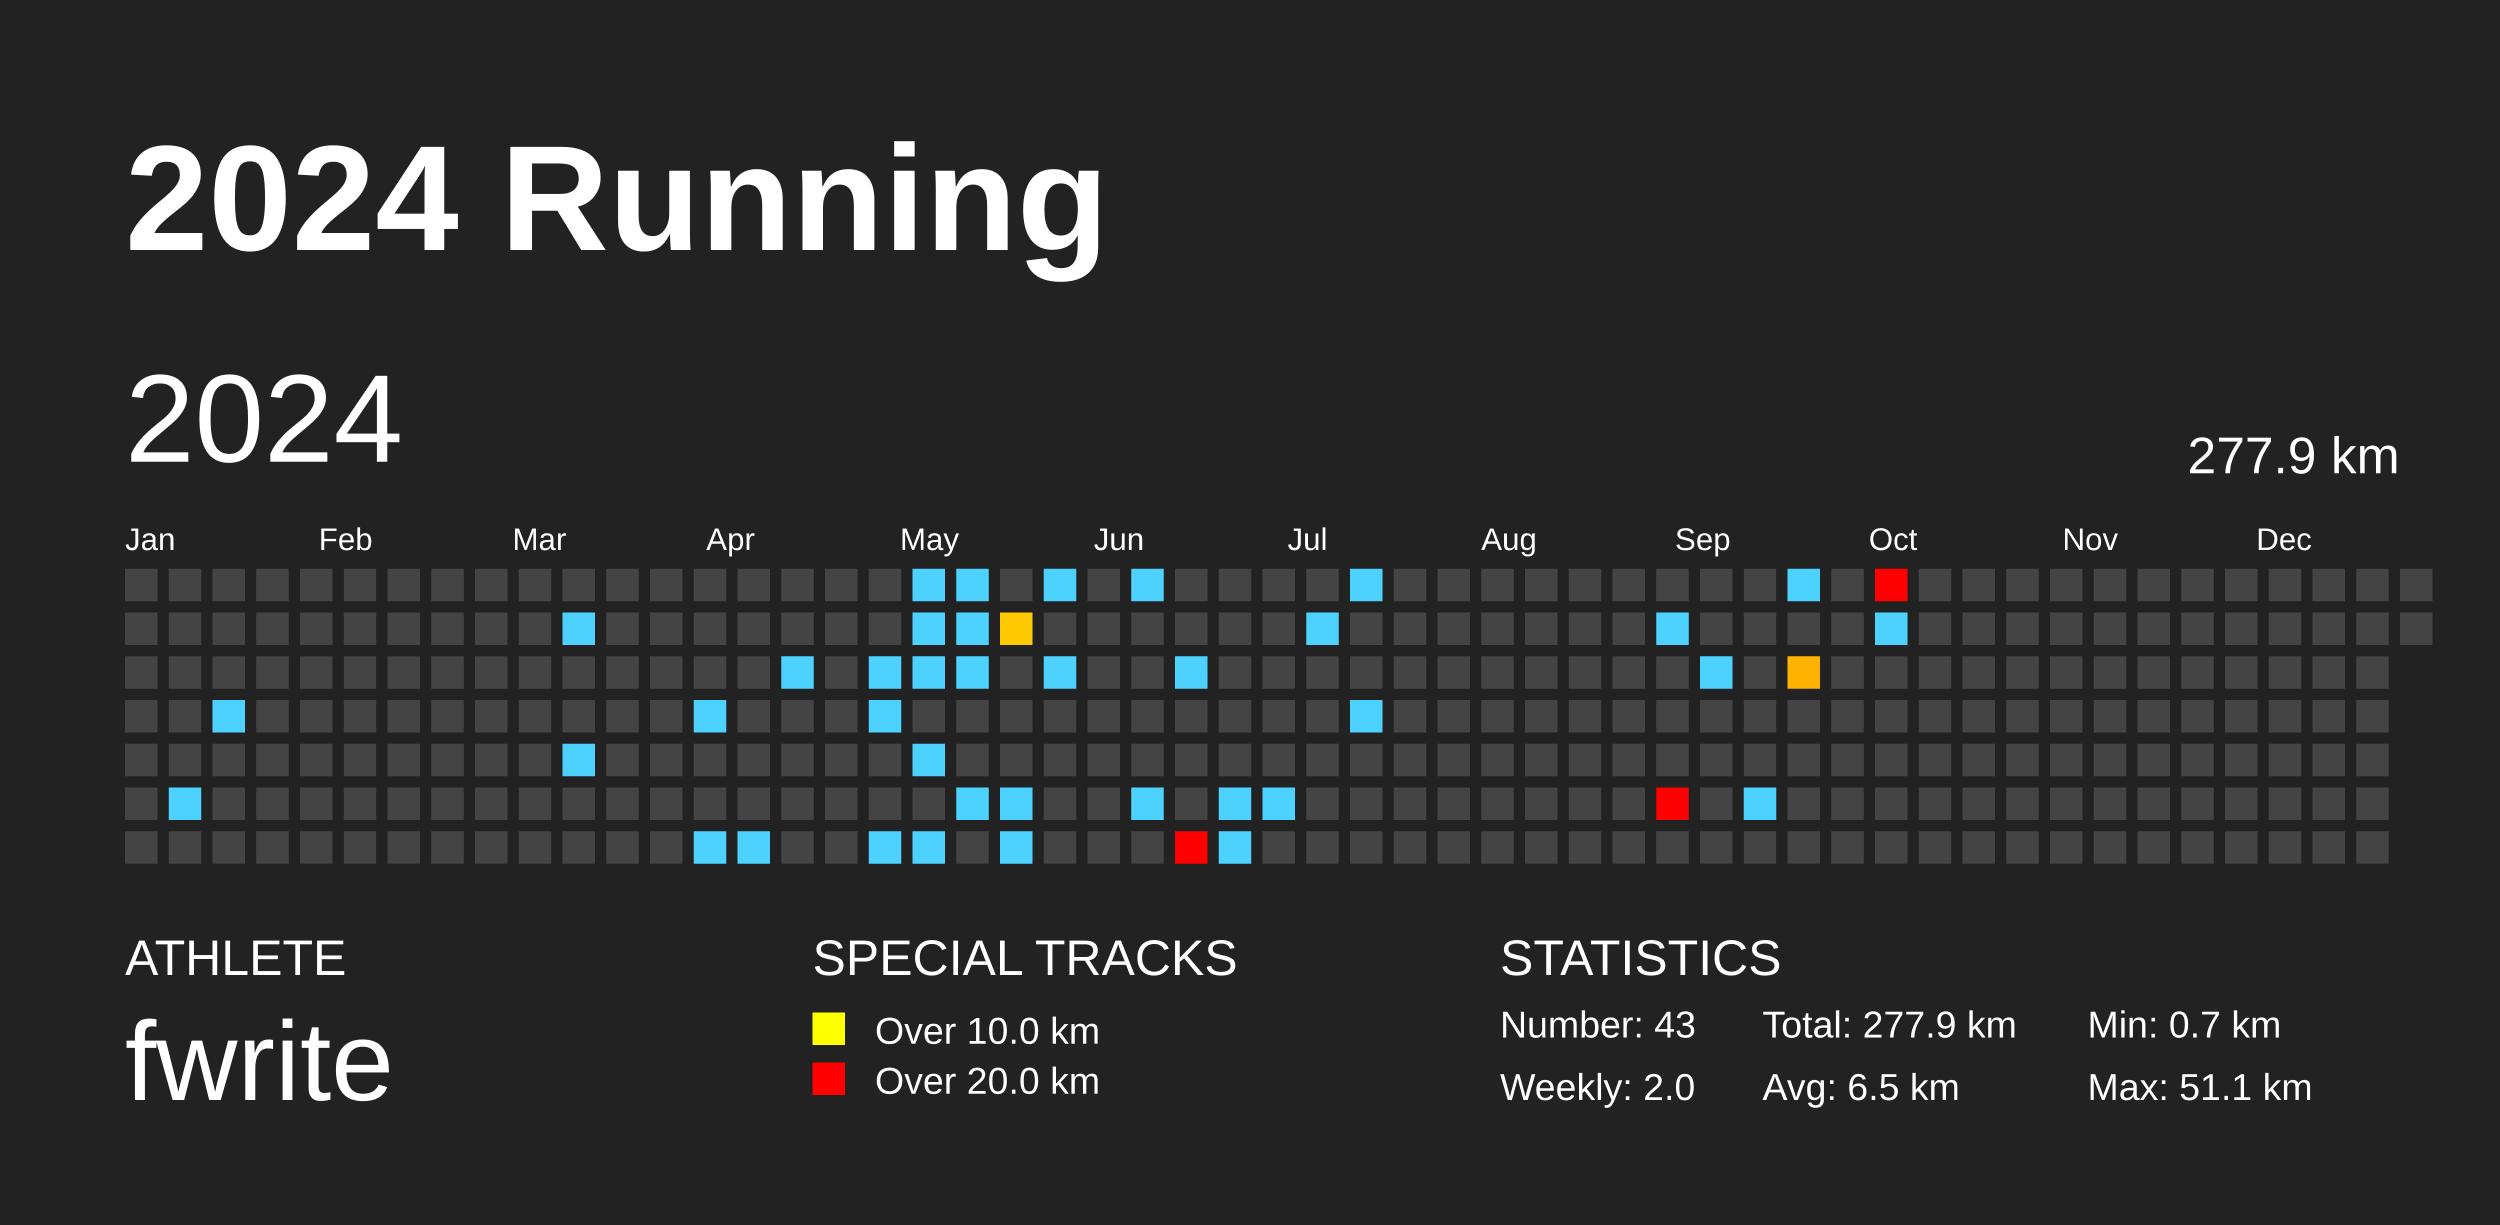
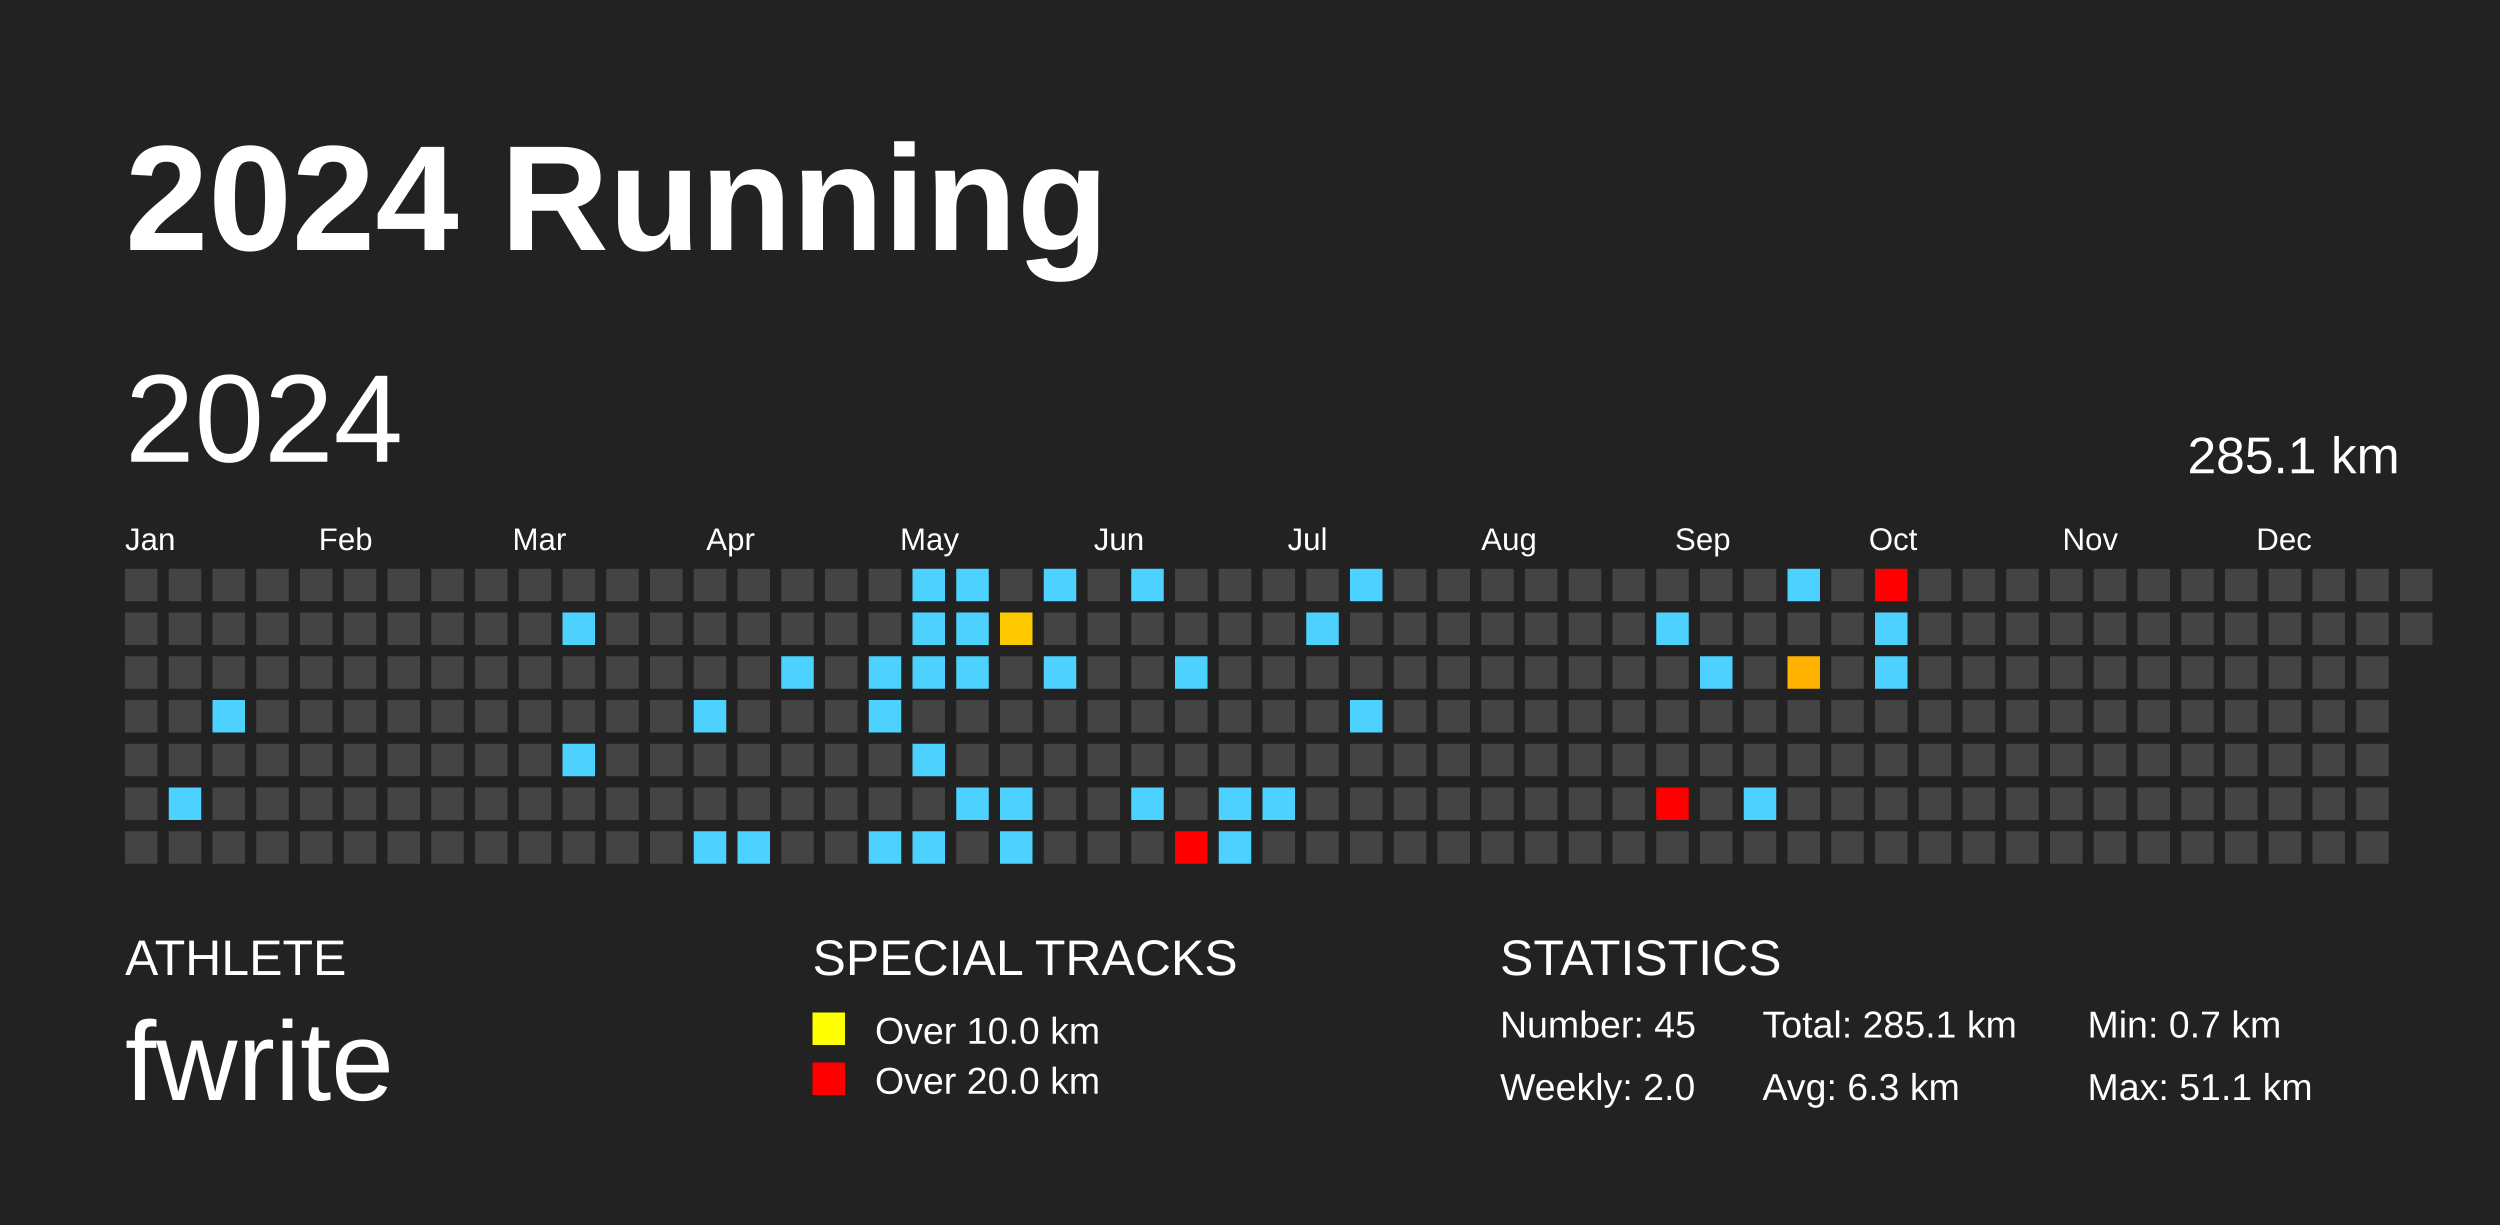
<svg xmlns="http://www.w3.org/2000/svg" baseProfile="full" height="98mm" version="1.1" viewBox="0,0,200,98" width="200mm">
  <defs />
  <rect fill="#222222" height="98" width="200" x="0" y="0" />
  <text fill="#FFFFFF" style="font-size:12px; font-family:Arial; font-weight:bold;" x="10" y="20">2024 Running</text>
  <text fill="#FFFFFF" style="font-size:4px; font-family:Arial" x="10" y="78">ATHLETE</text>
  <text fill="#FFFFFF" style="font-size:9px; font-family:Arial" x="10" y="88">fwrite</text>
  <text fill="#FFFFFF" style="font-size:4px; font-family:Arial" x="65" y="78">SPECIAL TRACKS</text>
  <rect fill="yellow" height="2.6" width="2.6" x="65" y="81" />
  <text fill="#FFFFFF" style="font-size:3px; font-family:Arial" x="70" y="83.5">Over 10.0 km</text>
  <rect fill="red" height="2.6" width="2.6" x="65" y="85" />
  <text fill="#FFFFFF" style="font-size:3px; font-family:Arial" x="70" y="87.5">Over 20.0 km</text>
  <text fill="#FFFFFF" style="font-size:4px; font-family:Arial" x="120" y="78">STATISTICS</text>
-   <text fill="#FFFFFF" style="font-size:3px; font-family:Arial" x="120" y="83">Number: 43</text>
+   <text fill="#FFFFFF" style="font-size:3px; font-family:Arial" x="120" y="83">Number: 45</text>
  <text fill="#FFFFFF" style="font-size:3px; font-family:Arial" x="120" y="88">Weekly: 2.0</text>
-   <text fill="#FFFFFF" style="font-size:3px; font-family:Arial" x="141" y="83">Total: 277.9 km</text>
-   <text fill="#FFFFFF" style="font-size:3px; font-family:Arial" x="141" y="88">Avg: 6.5 km</text>
+   <text fill="#FFFFFF" style="font-size:3px; font-family:Arial" x="141" y="83">Total: 285.1 km</text>
+   <text fill="#FFFFFF" style="font-size:3px; font-family:Arial" x="141" y="88">Avg: 6.3 km</text>
  <text fill="#FFFFFF" style="font-size:3px; font-family:Arial" x="167" y="83">Min: 0.7 km</text>
  <text fill="#FFFFFF" style="font-size:3px; font-family:Arial" x="167" y="88">Max: 51.1 km</text>
  <text dominant-baseline="hanging" fill="#FFFFFF" style="font-size:10.0px; font-family:Arial;" x="10" y="30">2024</text>
-   <text dominant-baseline="hanging" fill="#FFFFFF" style="font-size:4.125px; font-family:Arial;" x="175" y="35">277.9 km</text>
+   <text dominant-baseline="hanging" fill="#FFFFFF" style="font-size:4.125px; font-family:Arial;" x="175" y="35">285.1 km</text>
  <text fill="#FFFFFF" style="font-size:2.5px; font-family:Arial" x="10.0" y="44">Jan</text>
  <text fill="#FFFFFF" style="font-size:2.5px; font-family:Arial" x="25.5" y="44">Feb</text>
  <text fill="#FFFFFF" style="font-size:2.5px; font-family:Arial" x="41.0" y="44">Mar</text>
  <text fill="#FFFFFF" style="font-size:2.5px; font-family:Arial" x="56.5" y="44">Apr</text>
  <text fill="#FFFFFF" style="font-size:2.5px; font-family:Arial" x="72.0" y="44">May</text>
  <text fill="#FFFFFF" style="font-size:2.5px; font-family:Arial" x="87.5" y="44">Jun</text>
  <text fill="#FFFFFF" style="font-size:2.5px; font-family:Arial" x="103.0" y="44">Jul</text>
  <text fill="#FFFFFF" style="font-size:2.5px; font-family:Arial" x="118.5" y="44">Aug</text>
  <text fill="#FFFFFF" style="font-size:2.5px; font-family:Arial" x="134.0" y="44">Sep</text>
  <text fill="#FFFFFF" style="font-size:2.5px; font-family:Arial" x="149.5" y="44">Oct</text>
  <text fill="#FFFFFF" style="font-size:2.5px; font-family:Arial" x="165.0" y="44">Nov</text>
  <text fill="#FFFFFF" style="font-size:2.5px; font-family:Arial" x="180.5" y="44">Dec</text>
  <rect fill="#444444" height="2.6" width="2.6" x="10.0" y="45.5" />
  <rect fill="#444444" height="2.6" width="2.6" x="10.0" y="49.0" />
  <rect fill="#444444" height="2.6" width="2.6" x="10.0" y="52.5" />
  <rect fill="#444444" height="2.6" width="2.6" x="10.0" y="56.0" />
  <rect fill="#444444" height="2.6" width="2.6" x="10.0" y="59.5" />
  <rect fill="#444444" height="2.6" width="2.6" x="10.0" y="63.0" />
  <rect fill="#444444" height="2.6" width="2.6" x="10.0" y="66.5" />
  <rect fill="#444444" height="2.6" width="2.6" x="13.5" y="45.5" />
  <rect fill="#444444" height="2.6" width="2.6" x="13.5" y="49.0" />
  <rect fill="#444444" height="2.6" width="2.6" x="13.5" y="52.5" />
  <rect fill="#444444" height="2.6" width="2.6" x="13.5" y="56.0" />
  <rect fill="#444444" height="2.6" width="2.6" x="13.5" y="59.5" />
  <rect fill="#4dd2ff" height="2.6" width="2.6" x="13.5" y="63.0" />
  <rect fill="#444444" height="2.6" width="2.6" x="13.5" y="66.5" />
  <rect fill="#444444" height="2.6" width="2.6" x="17.0" y="45.5" />
  <rect fill="#444444" height="2.6" width="2.6" x="17.0" y="49.0" />
  <rect fill="#444444" height="2.6" width="2.6" x="17.0" y="52.5" />
  <rect fill="#4dd2ff" height="2.6" width="2.6" x="17.0" y="56.0" />
  <rect fill="#444444" height="2.6" width="2.6" x="17.0" y="59.5" />
  <rect fill="#444444" height="2.6" width="2.6" x="17.0" y="63.0" />
  <rect fill="#444444" height="2.6" width="2.6" x="17.0" y="66.5" />
  <rect fill="#444444" height="2.6" width="2.6" x="20.5" y="45.5" />
  <rect fill="#444444" height="2.6" width="2.6" x="20.5" y="49.0" />
  <rect fill="#444444" height="2.6" width="2.6" x="20.5" y="52.5" />
  <rect fill="#444444" height="2.6" width="2.6" x="20.5" y="56.0" />
  <rect fill="#444444" height="2.6" width="2.6" x="20.5" y="59.5" />
  <rect fill="#444444" height="2.6" width="2.6" x="20.5" y="63.0" />
  <rect fill="#444444" height="2.6" width="2.6" x="20.5" y="66.5" />
  <rect fill="#444444" height="2.6" width="2.6" x="24.0" y="45.5" />
  <rect fill="#444444" height="2.6" width="2.6" x="24.0" y="49.0" />
  <rect fill="#444444" height="2.6" width="2.6" x="24.0" y="52.5" />
  <rect fill="#444444" height="2.6" width="2.6" x="24.0" y="56.0" />
  <rect fill="#444444" height="2.6" width="2.6" x="24.0" y="59.5" />
  <rect fill="#444444" height="2.6" width="2.6" x="24.0" y="63.0" />
  <rect fill="#444444" height="2.6" width="2.6" x="24.0" y="66.5" />
  <rect fill="#444444" height="2.6" width="2.6" x="27.5" y="45.5" />
  <rect fill="#444444" height="2.6" width="2.6" x="27.5" y="49.0" />
  <rect fill="#444444" height="2.6" width="2.6" x="27.5" y="52.5" />
  <rect fill="#444444" height="2.6" width="2.6" x="27.5" y="56.0" />
  <rect fill="#444444" height="2.6" width="2.6" x="27.5" y="59.5" />
  <rect fill="#444444" height="2.6" width="2.6" x="27.5" y="63.0" />
  <rect fill="#444444" height="2.6" width="2.6" x="27.5" y="66.5" />
  <rect fill="#444444" height="2.6" width="2.6" x="31.0" y="45.5" />
  <rect fill="#444444" height="2.6" width="2.6" x="31.0" y="49.0" />
  <rect fill="#444444" height="2.6" width="2.6" x="31.0" y="52.5" />
  <rect fill="#444444" height="2.6" width="2.6" x="31.0" y="56.0" />
  <rect fill="#444444" height="2.6" width="2.6" x="31.0" y="59.5" />
  <rect fill="#444444" height="2.6" width="2.6" x="31.0" y="63.0" />
  <rect fill="#444444" height="2.6" width="2.6" x="31.0" y="66.5" />
  <rect fill="#444444" height="2.6" width="2.6" x="34.5" y="45.5" />
  <rect fill="#444444" height="2.6" width="2.6" x="34.5" y="49.0" />
  <rect fill="#444444" height="2.6" width="2.6" x="34.5" y="52.5" />
  <rect fill="#444444" height="2.6" width="2.6" x="34.5" y="56.0" />
  <rect fill="#444444" height="2.6" width="2.6" x="34.5" y="59.5" />
  <rect fill="#444444" height="2.6" width="2.6" x="34.5" y="63.0" />
  <rect fill="#444444" height="2.6" width="2.6" x="34.5" y="66.5" />
  <rect fill="#444444" height="2.6" width="2.6" x="38.0" y="45.5" />
  <rect fill="#444444" height="2.6" width="2.6" x="38.0" y="49.0" />
  <rect fill="#444444" height="2.6" width="2.6" x="38.0" y="52.5" />
  <rect fill="#444444" height="2.6" width="2.6" x="38.0" y="56.0" />
  <rect fill="#444444" height="2.6" width="2.6" x="38.0" y="59.5" />
  <rect fill="#444444" height="2.6" width="2.6" x="38.0" y="63.0" />
  <rect fill="#444444" height="2.6" width="2.6" x="38.0" y="66.5" />
  <rect fill="#444444" height="2.6" width="2.6" x="41.5" y="45.5" />
  <rect fill="#444444" height="2.6" width="2.6" x="41.5" y="49.0" />
  <rect fill="#444444" height="2.6" width="2.6" x="41.5" y="52.5" />
  <rect fill="#444444" height="2.6" width="2.6" x="41.5" y="56.0" />
  <rect fill="#444444" height="2.6" width="2.6" x="41.5" y="59.5" />
  <rect fill="#444444" height="2.6" width="2.6" x="41.5" y="63.0" />
  <rect fill="#444444" height="2.6" width="2.6" x="41.5" y="66.5" />
  <rect fill="#444444" height="2.6" width="2.6" x="45.0" y="45.5" />
  <rect fill="#4dd2ff" height="2.6" width="2.6" x="45.0" y="49.0" />
  <rect fill="#444444" height="2.6" width="2.6" x="45.0" y="52.5" />
  <rect fill="#444444" height="2.6" width="2.6" x="45.0" y="56.0" />
  <rect fill="#4dd2ff" height="2.6" width="2.6" x="45.0" y="59.5" />
  <rect fill="#444444" height="2.6" width="2.6" x="45.0" y="63.0" />
  <rect fill="#444444" height="2.6" width="2.6" x="45.0" y="66.5" />
  <rect fill="#444444" height="2.6" width="2.6" x="48.5" y="45.5" />
  <rect fill="#444444" height="2.6" width="2.6" x="48.5" y="49.0" />
  <rect fill="#444444" height="2.6" width="2.6" x="48.5" y="52.5" />
  <rect fill="#444444" height="2.6" width="2.6" x="48.5" y="56.0" />
  <rect fill="#444444" height="2.6" width="2.6" x="48.5" y="59.5" />
  <rect fill="#444444" height="2.6" width="2.6" x="48.5" y="63.0" />
  <rect fill="#444444" height="2.6" width="2.6" x="48.5" y="66.5" />
  <rect fill="#444444" height="2.6" width="2.6" x="52.0" y="45.5" />
  <rect fill="#444444" height="2.6" width="2.6" x="52.0" y="49.0" />
  <rect fill="#444444" height="2.6" width="2.6" x="52.0" y="52.5" />
  <rect fill="#444444" height="2.6" width="2.6" x="52.0" y="56.0" />
  <rect fill="#444444" height="2.6" width="2.6" x="52.0" y="59.5" />
  <rect fill="#444444" height="2.6" width="2.6" x="52.0" y="63.0" />
  <rect fill="#444444" height="2.6" width="2.6" x="52.0" y="66.5" />
  <rect fill="#444444" height="2.6" width="2.6" x="55.5" y="45.5" />
  <rect fill="#444444" height="2.6" width="2.6" x="55.5" y="49.0" />
  <rect fill="#444444" height="2.6" width="2.6" x="55.5" y="52.5" />
  <rect fill="#4dd2ff" height="2.6" width="2.6" x="55.5" y="56.0" />
  <rect fill="#444444" height="2.6" width="2.6" x="55.5" y="59.5" />
  <rect fill="#444444" height="2.6" width="2.6" x="55.5" y="63.0" />
  <rect fill="#4dd2ff" height="2.6" width="2.6" x="55.5" y="66.5" />
  <rect fill="#444444" height="2.6" width="2.6" x="59.0" y="45.5" />
  <rect fill="#444444" height="2.6" width="2.6" x="59.0" y="49.0" />
  <rect fill="#444444" height="2.6" width="2.6" x="59.0" y="52.5" />
  <rect fill="#444444" height="2.6" width="2.6" x="59.0" y="56.0" />
  <rect fill="#444444" height="2.6" width="2.6" x="59.0" y="59.5" />
  <rect fill="#444444" height="2.6" width="2.6" x="59.0" y="63.0" />
  <rect fill="#4dd2ff" height="2.6" width="2.6" x="59.0" y="66.5" />
  <rect fill="#444444" height="2.6" width="2.6" x="62.5" y="45.5" />
  <rect fill="#444444" height="2.6" width="2.6" x="62.5" y="49.0" />
  <rect fill="#4dd2ff" height="2.6" width="2.6" x="62.5" y="52.5" />
  <rect fill="#444444" height="2.6" width="2.6" x="62.5" y="56.0" />
  <rect fill="#444444" height="2.6" width="2.6" x="62.5" y="59.5" />
  <rect fill="#444444" height="2.6" width="2.6" x="62.5" y="63.0" />
  <rect fill="#444444" height="2.6" width="2.6" x="62.5" y="66.5" />
  <rect fill="#444444" height="2.6" width="2.6" x="66.0" y="45.5" />
  <rect fill="#444444" height="2.6" width="2.6" x="66.0" y="49.0" />
  <rect fill="#444444" height="2.6" width="2.6" x="66.0" y="52.5" />
  <rect fill="#444444" height="2.6" width="2.6" x="66.0" y="56.0" />
  <rect fill="#444444" height="2.6" width="2.6" x="66.0" y="59.5" />
  <rect fill="#444444" height="2.6" width="2.6" x="66.0" y="63.0" />
  <rect fill="#444444" height="2.6" width="2.6" x="66.0" y="66.5" />
  <rect fill="#444444" height="2.6" width="2.6" x="69.5" y="45.5" />
  <rect fill="#444444" height="2.6" width="2.6" x="69.5" y="49.0" />
  <rect fill="#4dd2ff" height="2.6" width="2.6" x="69.5" y="52.5" />
  <rect fill="#4dd2ff" height="2.6" width="2.6" x="69.5" y="56.0" />
  <rect fill="#444444" height="2.6" width="2.6" x="69.5" y="59.5" />
  <rect fill="#444444" height="2.6" width="2.6" x="69.5" y="63.0" />
  <rect fill="#4dd2ff" height="2.6" width="2.6" x="69.5" y="66.5" />
  <rect fill="#4dd2ff" height="2.6" width="2.6" x="73.0" y="45.5" />
  <rect fill="#4dd2ff" height="2.6" width="2.6" x="73.0" y="49.0" />
  <rect fill="#4dd2ff" height="2.6" width="2.6" x="73.0" y="52.5" />
  <rect fill="#444444" height="2.6" width="2.6" x="73.0" y="56.0" />
  <rect fill="#4dd2ff" height="2.6" width="2.6" x="73.0" y="59.5" />
  <rect fill="#444444" height="2.6" width="2.6" x="73.0" y="63.0" />
  <rect fill="#4dd2ff" height="2.6" width="2.6" x="73.0" y="66.5" />
  <rect fill="#4dd2ff" height="2.6" width="2.6" x="76.5" y="45.5" />
  <rect fill="#4dd2ff" height="2.6" width="2.6" x="76.5" y="49.0" />
  <rect fill="#4dd2ff" height="2.6" width="2.6" x="76.5" y="52.5" />
  <rect fill="#444444" height="2.6" width="2.6" x="76.5" y="56.0" />
  <rect fill="#444444" height="2.6" width="2.6" x="76.5" y="59.5" />
  <rect fill="#4dd2ff" height="2.6" width="2.6" x="76.5" y="63.0" />
  <rect fill="#444444" height="2.6" width="2.6" x="76.5" y="66.5" />
  <rect fill="#444444" height="2.6" width="2.6" x="80.0" y="45.5" />
  <rect fill="#ffc900" height="2.6" width="2.6" x="80.0" y="49.0" />
  <rect fill="#444444" height="2.6" width="2.6" x="80.0" y="52.5" />
  <rect fill="#444444" height="2.6" width="2.6" x="80.0" y="56.0" />
  <rect fill="#444444" height="2.6" width="2.6" x="80.0" y="59.5" />
  <rect fill="#4dd2ff" height="2.6" width="2.6" x="80.0" y="63.0" />
  <rect fill="#4dd2ff" height="2.6" width="2.6" x="80.0" y="66.5" />
  <rect fill="#4dd2ff" height="2.6" width="2.6" x="83.5" y="45.5" />
  <rect fill="#444444" height="2.6" width="2.6" x="83.5" y="49.0" />
  <rect fill="#4dd2ff" height="2.6" width="2.6" x="83.5" y="52.5" />
  <rect fill="#444444" height="2.6" width="2.6" x="83.5" y="56.0" />
  <rect fill="#444444" height="2.6" width="2.6" x="83.5" y="59.5" />
  <rect fill="#444444" height="2.6" width="2.6" x="83.5" y="63.0" />
  <rect fill="#444444" height="2.6" width="2.6" x="83.5" y="66.5" />
  <rect fill="#444444" height="2.6" width="2.6" x="87.0" y="45.5" />
  <rect fill="#444444" height="2.6" width="2.6" x="87.0" y="49.0" />
  <rect fill="#444444" height="2.6" width="2.6" x="87.0" y="52.5" />
  <rect fill="#444444" height="2.6" width="2.6" x="87.0" y="56.0" />
  <rect fill="#444444" height="2.6" width="2.6" x="87.0" y="59.5" />
  <rect fill="#444444" height="2.6" width="2.6" x="87.0" y="63.0" />
  <rect fill="#444444" height="2.6" width="2.6" x="87.0" y="66.5" />
  <rect fill="#4dd2ff" height="2.6" width="2.6" x="90.5" y="45.5" />
  <rect fill="#444444" height="2.6" width="2.6" x="90.5" y="49.0" />
  <rect fill="#444444" height="2.6" width="2.6" x="90.5" y="52.5" />
  <rect fill="#444444" height="2.6" width="2.6" x="90.5" y="56.0" />
  <rect fill="#444444" height="2.6" width="2.6" x="90.5" y="59.5" />
  <rect fill="#4dd2ff" height="2.6" width="2.6" x="90.5" y="63.0" />
  <rect fill="#444444" height="2.6" width="2.6" x="90.5" y="66.5" />
  <rect fill="#444444" height="2.6" width="2.6" x="94.0" y="45.5" />
  <rect fill="#444444" height="2.6" width="2.6" x="94.0" y="49.0" />
  <rect fill="#4dd2ff" height="2.6" width="2.6" x="94.0" y="52.5" />
  <rect fill="#444444" height="2.6" width="2.6" x="94.0" y="56.0" />
  <rect fill="#444444" height="2.6" width="2.6" x="94.0" y="59.5" />
  <rect fill="#444444" height="2.6" width="2.6" x="94.0" y="63.0" />
  <rect fill="red" height="2.6" width="2.6" x="94.0" y="66.5" />
  <rect fill="#444444" height="2.6" width="2.6" x="97.5" y="45.5" />
  <rect fill="#444444" height="2.6" width="2.6" x="97.5" y="49.0" />
  <rect fill="#444444" height="2.6" width="2.6" x="97.5" y="52.5" />
  <rect fill="#444444" height="2.6" width="2.6" x="97.5" y="56.0" />
  <rect fill="#444444" height="2.6" width="2.6" x="97.5" y="59.5" />
  <rect fill="#4dd2ff" height="2.6" width="2.6" x="97.5" y="63.0" />
  <rect fill="#4dd2ff" height="2.6" width="2.6" x="97.5" y="66.5" />
  <rect fill="#444444" height="2.6" width="2.6" x="101.0" y="45.5" />
  <rect fill="#444444" height="2.6" width="2.6" x="101.0" y="49.0" />
  <rect fill="#444444" height="2.6" width="2.6" x="101.0" y="52.5" />
  <rect fill="#444444" height="2.6" width="2.6" x="101.0" y="56.0" />
  <rect fill="#444444" height="2.6" width="2.6" x="101.0" y="59.5" />
  <rect fill="#4dd2ff" height="2.6" width="2.6" x="101.0" y="63.0" />
  <rect fill="#444444" height="2.6" width="2.6" x="101.0" y="66.5" />
  <rect fill="#444444" height="2.6" width="2.6" x="104.5" y="45.5" />
  <rect fill="#4dd2ff" height="2.6" width="2.6" x="104.5" y="49.0" />
  <rect fill="#444444" height="2.6" width="2.6" x="104.5" y="52.5" />
  <rect fill="#444444" height="2.6" width="2.6" x="104.5" y="56.0" />
  <rect fill="#444444" height="2.6" width="2.6" x="104.5" y="59.5" />
  <rect fill="#444444" height="2.6" width="2.6" x="104.5" y="63.0" />
  <rect fill="#444444" height="2.6" width="2.6" x="104.5" y="66.5" />
  <rect fill="#4dd2ff" height="2.6" width="2.6" x="108.0" y="45.5" />
  <rect fill="#444444" height="2.6" width="2.6" x="108.0" y="49.0" />
  <rect fill="#444444" height="2.6" width="2.6" x="108.0" y="52.5" />
  <rect fill="#4dd2ff" height="2.6" width="2.6" x="108.0" y="56.0" />
  <rect fill="#444444" height="2.6" width="2.6" x="108.0" y="59.5" />
  <rect fill="#444444" height="2.6" width="2.6" x="108.0" y="63.0" />
  <rect fill="#444444" height="2.6" width="2.6" x="108.0" y="66.5" />
  <rect fill="#444444" height="2.6" width="2.6" x="111.5" y="45.5" />
  <rect fill="#444444" height="2.6" width="2.6" x="111.5" y="49.0" />
  <rect fill="#444444" height="2.6" width="2.6" x="111.5" y="52.5" />
  <rect fill="#444444" height="2.6" width="2.6" x="111.5" y="56.0" />
  <rect fill="#444444" height="2.6" width="2.6" x="111.5" y="59.5" />
  <rect fill="#444444" height="2.6" width="2.6" x="111.5" y="63.0" />
  <rect fill="#444444" height="2.6" width="2.6" x="111.5" y="66.5" />
  <rect fill="#444444" height="2.6" width="2.6" x="115.0" y="45.5" />
  <rect fill="#444444" height="2.6" width="2.6" x="115.0" y="49.0" />
  <rect fill="#444444" height="2.6" width="2.6" x="115.0" y="52.5" />
  <rect fill="#444444" height="2.6" width="2.6" x="115.0" y="56.0" />
  <rect fill="#444444" height="2.6" width="2.6" x="115.0" y="59.5" />
  <rect fill="#444444" height="2.6" width="2.6" x="115.0" y="63.0" />
  <rect fill="#444444" height="2.6" width="2.6" x="115.0" y="66.5" />
  <rect fill="#444444" height="2.6" width="2.6" x="118.5" y="45.5" />
  <rect fill="#444444" height="2.6" width="2.6" x="118.5" y="49.0" />
  <rect fill="#444444" height="2.6" width="2.6" x="118.5" y="52.5" />
  <rect fill="#444444" height="2.6" width="2.6" x="118.5" y="56.0" />
  <rect fill="#444444" height="2.6" width="2.6" x="118.5" y="59.5" />
  <rect fill="#444444" height="2.6" width="2.6" x="118.5" y="63.0" />
  <rect fill="#444444" height="2.6" width="2.6" x="118.5" y="66.5" />
  <rect fill="#444444" height="2.6" width="2.6" x="122.0" y="45.5" />
  <rect fill="#444444" height="2.6" width="2.6" x="122.0" y="49.0" />
  <rect fill="#444444" height="2.6" width="2.6" x="122.0" y="52.5" />
  <rect fill="#444444" height="2.6" width="2.6" x="122.0" y="56.0" />
  <rect fill="#444444" height="2.6" width="2.6" x="122.0" y="59.5" />
  <rect fill="#444444" height="2.6" width="2.6" x="122.0" y="63.0" />
  <rect fill="#444444" height="2.6" width="2.6" x="122.0" y="66.5" />
  <rect fill="#444444" height="2.6" width="2.6" x="125.5" y="45.5" />
  <rect fill="#444444" height="2.6" width="2.6" x="125.5" y="49.0" />
  <rect fill="#444444" height="2.6" width="2.6" x="125.5" y="52.5" />
  <rect fill="#444444" height="2.6" width="2.6" x="125.5" y="56.0" />
  <rect fill="#444444" height="2.6" width="2.6" x="125.5" y="59.5" />
  <rect fill="#444444" height="2.6" width="2.6" x="125.5" y="63.0" />
  <rect fill="#444444" height="2.6" width="2.6" x="125.5" y="66.5" />
  <rect fill="#444444" height="2.6" width="2.6" x="129.0" y="45.5" />
  <rect fill="#444444" height="2.6" width="2.6" x="129.0" y="49.0" />
  <rect fill="#444444" height="2.6" width="2.6" x="129.0" y="52.5" />
  <rect fill="#444444" height="2.6" width="2.6" x="129.0" y="56.0" />
  <rect fill="#444444" height="2.6" width="2.6" x="129.0" y="59.5" />
  <rect fill="#444444" height="2.6" width="2.6" x="129.0" y="63.0" />
  <rect fill="#444444" height="2.6" width="2.6" x="129.0" y="66.5" />
  <rect fill="#444444" height="2.6" width="2.6" x="132.5" y="45.5" />
  <rect fill="#4dd2ff" height="2.6" width="2.6" x="132.5" y="49.0" />
  <rect fill="#444444" height="2.6" width="2.6" x="132.5" y="52.5" />
  <rect fill="#444444" height="2.6" width="2.6" x="132.5" y="56.0" />
  <rect fill="#444444" height="2.6" width="2.6" x="132.5" y="59.5" />
  <rect fill="red" height="2.6" width="2.6" x="132.5" y="63.0" />
  <rect fill="#444444" height="2.6" width="2.6" x="132.5" y="66.5" />
  <rect fill="#444444" height="2.6" width="2.6" x="136.0" y="45.5" />
  <rect fill="#444444" height="2.6" width="2.6" x="136.0" y="49.0" />
  <rect fill="#4dd2ff" height="2.6" width="2.6" x="136.0" y="52.5" />
  <rect fill="#444444" height="2.6" width="2.6" x="136.0" y="56.0" />
  <rect fill="#444444" height="2.6" width="2.6" x="136.0" y="59.5" />
  <rect fill="#444444" height="2.6" width="2.6" x="136.0" y="63.0" />
  <rect fill="#444444" height="2.6" width="2.6" x="136.0" y="66.5" />
  <rect fill="#444444" height="2.6" width="2.6" x="139.5" y="45.5" />
  <rect fill="#444444" height="2.6" width="2.6" x="139.5" y="49.0" />
  <rect fill="#444444" height="2.6" width="2.6" x="139.5" y="52.5" />
  <rect fill="#444444" height="2.6" width="2.6" x="139.5" y="56.0" />
  <rect fill="#444444" height="2.6" width="2.6" x="139.5" y="59.5" />
  <rect fill="#4dd2ff" height="2.6" width="2.6" x="139.5" y="63.0" />
  <rect fill="#444444" height="2.6" width="2.6" x="139.5" y="66.5" />
  <rect fill="#4dd2ff" height="2.6" width="2.6" x="143.0" y="45.5" />
  <rect fill="#444444" height="2.6" width="2.6" x="143.0" y="49.0" />
  <rect fill="#ffb300" height="2.6" width="2.6" x="143.0" y="52.5" />
  <rect fill="#444444" height="2.6" width="2.6" x="143.0" y="56.0" />
  <rect fill="#444444" height="2.6" width="2.6" x="143.0" y="59.5" />
  <rect fill="#444444" height="2.6" width="2.6" x="143.0" y="63.0" />
  <rect fill="#444444" height="2.6" width="2.6" x="143.0" y="66.5" />
  <rect fill="#444444" height="2.6" width="2.6" x="146.5" y="45.5" />
  <rect fill="#444444" height="2.6" width="2.6" x="146.5" y="49.0" />
  <rect fill="#444444" height="2.6" width="2.6" x="146.5" y="52.5" />
  <rect fill="#444444" height="2.6" width="2.6" x="146.5" y="56.0" />
  <rect fill="#444444" height="2.6" width="2.6" x="146.5" y="59.5" />
  <rect fill="#444444" height="2.6" width="2.6" x="146.5" y="63.0" />
  <rect fill="#444444" height="2.6" width="2.6" x="146.5" y="66.5" />
  <rect fill="red" height="2.6" width="2.6" x="150.0" y="45.5" />
  <rect fill="#4dd2ff" height="2.6" width="2.6" x="150.0" y="49.0" />
-   <rect fill="#444444" height="2.6" width="2.6" x="150.0" y="52.5" />
+   <rect fill="#4dd2ff" height="2.6" width="2.6" x="150.0" y="52.5" />
  <rect fill="#444444" height="2.6" width="2.6" x="150.0" y="56.0" />
  <rect fill="#444444" height="2.6" width="2.6" x="150.0" y="59.5" />
  <rect fill="#444444" height="2.6" width="2.6" x="150.0" y="63.0" />
  <rect fill="#444444" height="2.6" width="2.6" x="150.0" y="66.5" />
  <rect fill="#444444" height="2.6" width="2.6" x="153.5" y="45.5" />
  <rect fill="#444444" height="2.6" width="2.6" x="153.5" y="49.0" />
  <rect fill="#444444" height="2.6" width="2.6" x="153.5" y="52.5" />
  <rect fill="#444444" height="2.6" width="2.6" x="153.5" y="56.0" />
  <rect fill="#444444" height="2.6" width="2.6" x="153.5" y="59.5" />
  <rect fill="#444444" height="2.6" width="2.6" x="153.5" y="63.0" />
  <rect fill="#444444" height="2.6" width="2.6" x="153.5" y="66.5" />
  <rect fill="#444444" height="2.6" width="2.6" x="157.0" y="45.5" />
  <rect fill="#444444" height="2.6" width="2.6" x="157.0" y="49.0" />
  <rect fill="#444444" height="2.6" width="2.6" x="157.0" y="52.5" />
  <rect fill="#444444" height="2.6" width="2.6" x="157.0" y="56.0" />
  <rect fill="#444444" height="2.6" width="2.6" x="157.0" y="59.5" />
  <rect fill="#444444" height="2.6" width="2.6" x="157.0" y="63.0" />
  <rect fill="#444444" height="2.6" width="2.6" x="157.0" y="66.5" />
  <rect fill="#444444" height="2.6" width="2.6" x="160.5" y="45.5" />
  <rect fill="#444444" height="2.6" width="2.6" x="160.5" y="49.0" />
  <rect fill="#444444" height="2.6" width="2.6" x="160.5" y="52.5" />
  <rect fill="#444444" height="2.6" width="2.6" x="160.5" y="56.0" />
  <rect fill="#444444" height="2.6" width="2.6" x="160.5" y="59.5" />
  <rect fill="#444444" height="2.6" width="2.6" x="160.5" y="63.0" />
  <rect fill="#444444" height="2.6" width="2.6" x="160.5" y="66.5" />
  <rect fill="#444444" height="2.6" width="2.6" x="164.0" y="45.5" />
  <rect fill="#444444" height="2.6" width="2.6" x="164.0" y="49.0" />
  <rect fill="#444444" height="2.6" width="2.6" x="164.0" y="52.5" />
  <rect fill="#444444" height="2.6" width="2.6" x="164.0" y="56.0" />
  <rect fill="#444444" height="2.6" width="2.6" x="164.0" y="59.5" />
  <rect fill="#444444" height="2.6" width="2.6" x="164.0" y="63.0" />
  <rect fill="#444444" height="2.6" width="2.6" x="164.0" y="66.5" />
  <rect fill="#444444" height="2.6" width="2.6" x="167.5" y="45.5" />
  <rect fill="#444444" height="2.6" width="2.6" x="167.5" y="49.0" />
  <rect fill="#444444" height="2.6" width="2.6" x="167.5" y="52.5" />
  <rect fill="#444444" height="2.6" width="2.6" x="167.5" y="56.0" />
  <rect fill="#444444" height="2.6" width="2.6" x="167.5" y="59.5" />
  <rect fill="#444444" height="2.6" width="2.6" x="167.5" y="63.0" />
  <rect fill="#444444" height="2.6" width="2.6" x="167.5" y="66.5" />
  <rect fill="#444444" height="2.6" width="2.6" x="171.0" y="45.5" />
  <rect fill="#444444" height="2.6" width="2.6" x="171.0" y="49.0" />
  <rect fill="#444444" height="2.6" width="2.6" x="171.0" y="52.5" />
  <rect fill="#444444" height="2.6" width="2.6" x="171.0" y="56.0" />
  <rect fill="#444444" height="2.6" width="2.6" x="171.0" y="59.5" />
  <rect fill="#444444" height="2.6" width="2.6" x="171.0" y="63.0" />
  <rect fill="#444444" height="2.6" width="2.6" x="171.0" y="66.5" />
  <rect fill="#444444" height="2.6" width="2.6" x="174.5" y="45.5" />
  <rect fill="#444444" height="2.6" width="2.6" x="174.5" y="49.0" />
  <rect fill="#444444" height="2.6" width="2.6" x="174.5" y="52.5" />
  <rect fill="#444444" height="2.6" width="2.6" x="174.5" y="56.0" />
  <rect fill="#444444" height="2.6" width="2.6" x="174.5" y="59.5" />
  <rect fill="#444444" height="2.6" width="2.6" x="174.5" y="63.0" />
  <rect fill="#444444" height="2.6" width="2.6" x="174.5" y="66.5" />
  <rect fill="#444444" height="2.6" width="2.6" x="178.0" y="45.5" />
  <rect fill="#444444" height="2.6" width="2.6" x="178.0" y="49.0" />
  <rect fill="#444444" height="2.6" width="2.6" x="178.0" y="52.5" />
  <rect fill="#444444" height="2.6" width="2.6" x="178.0" y="56.0" />
  <rect fill="#444444" height="2.6" width="2.6" x="178.0" y="59.5" />
  <rect fill="#444444" height="2.6" width="2.6" x="178.0" y="63.0" />
  <rect fill="#444444" height="2.6" width="2.6" x="178.0" y="66.5" />
  <rect fill="#444444" height="2.6" width="2.6" x="181.5" y="45.5" />
  <rect fill="#444444" height="2.6" width="2.6" x="181.5" y="49.0" />
  <rect fill="#444444" height="2.6" width="2.6" x="181.5" y="52.5" />
  <rect fill="#444444" height="2.6" width="2.6" x="181.5" y="56.0" />
  <rect fill="#444444" height="2.6" width="2.6" x="181.5" y="59.5" />
  <rect fill="#444444" height="2.6" width="2.6" x="181.5" y="63.0" />
  <rect fill="#444444" height="2.6" width="2.6" x="181.5" y="66.5" />
  <rect fill="#444444" height="2.6" width="2.6" x="185.0" y="45.5" />
  <rect fill="#444444" height="2.6" width="2.6" x="185.0" y="49.0" />
  <rect fill="#444444" height="2.6" width="2.6" x="185.0" y="52.5" />
  <rect fill="#444444" height="2.6" width="2.6" x="185.0" y="56.0" />
  <rect fill="#444444" height="2.6" width="2.6" x="185.0" y="59.5" />
  <rect fill="#444444" height="2.6" width="2.6" x="185.0" y="63.0" />
  <rect fill="#444444" height="2.6" width="2.6" x="185.0" y="66.5" />
  <rect fill="#444444" height="2.6" width="2.6" x="188.5" y="45.5" />
  <rect fill="#444444" height="2.6" width="2.6" x="188.5" y="49.0" />
  <rect fill="#444444" height="2.6" width="2.6" x="188.5" y="52.5" />
  <rect fill="#444444" height="2.6" width="2.6" x="188.5" y="56.0" />
  <rect fill="#444444" height="2.6" width="2.6" x="188.5" y="59.5" />
  <rect fill="#444444" height="2.6" width="2.6" x="188.5" y="63.0" />
  <rect fill="#444444" height="2.6" width="2.6" x="188.5" y="66.5" />
  <rect fill="#444444" height="2.6" width="2.6" x="192.0" y="45.5" />
  <rect fill="#444444" height="2.6" width="2.6" x="192.0" y="49.0" />
</svg>
